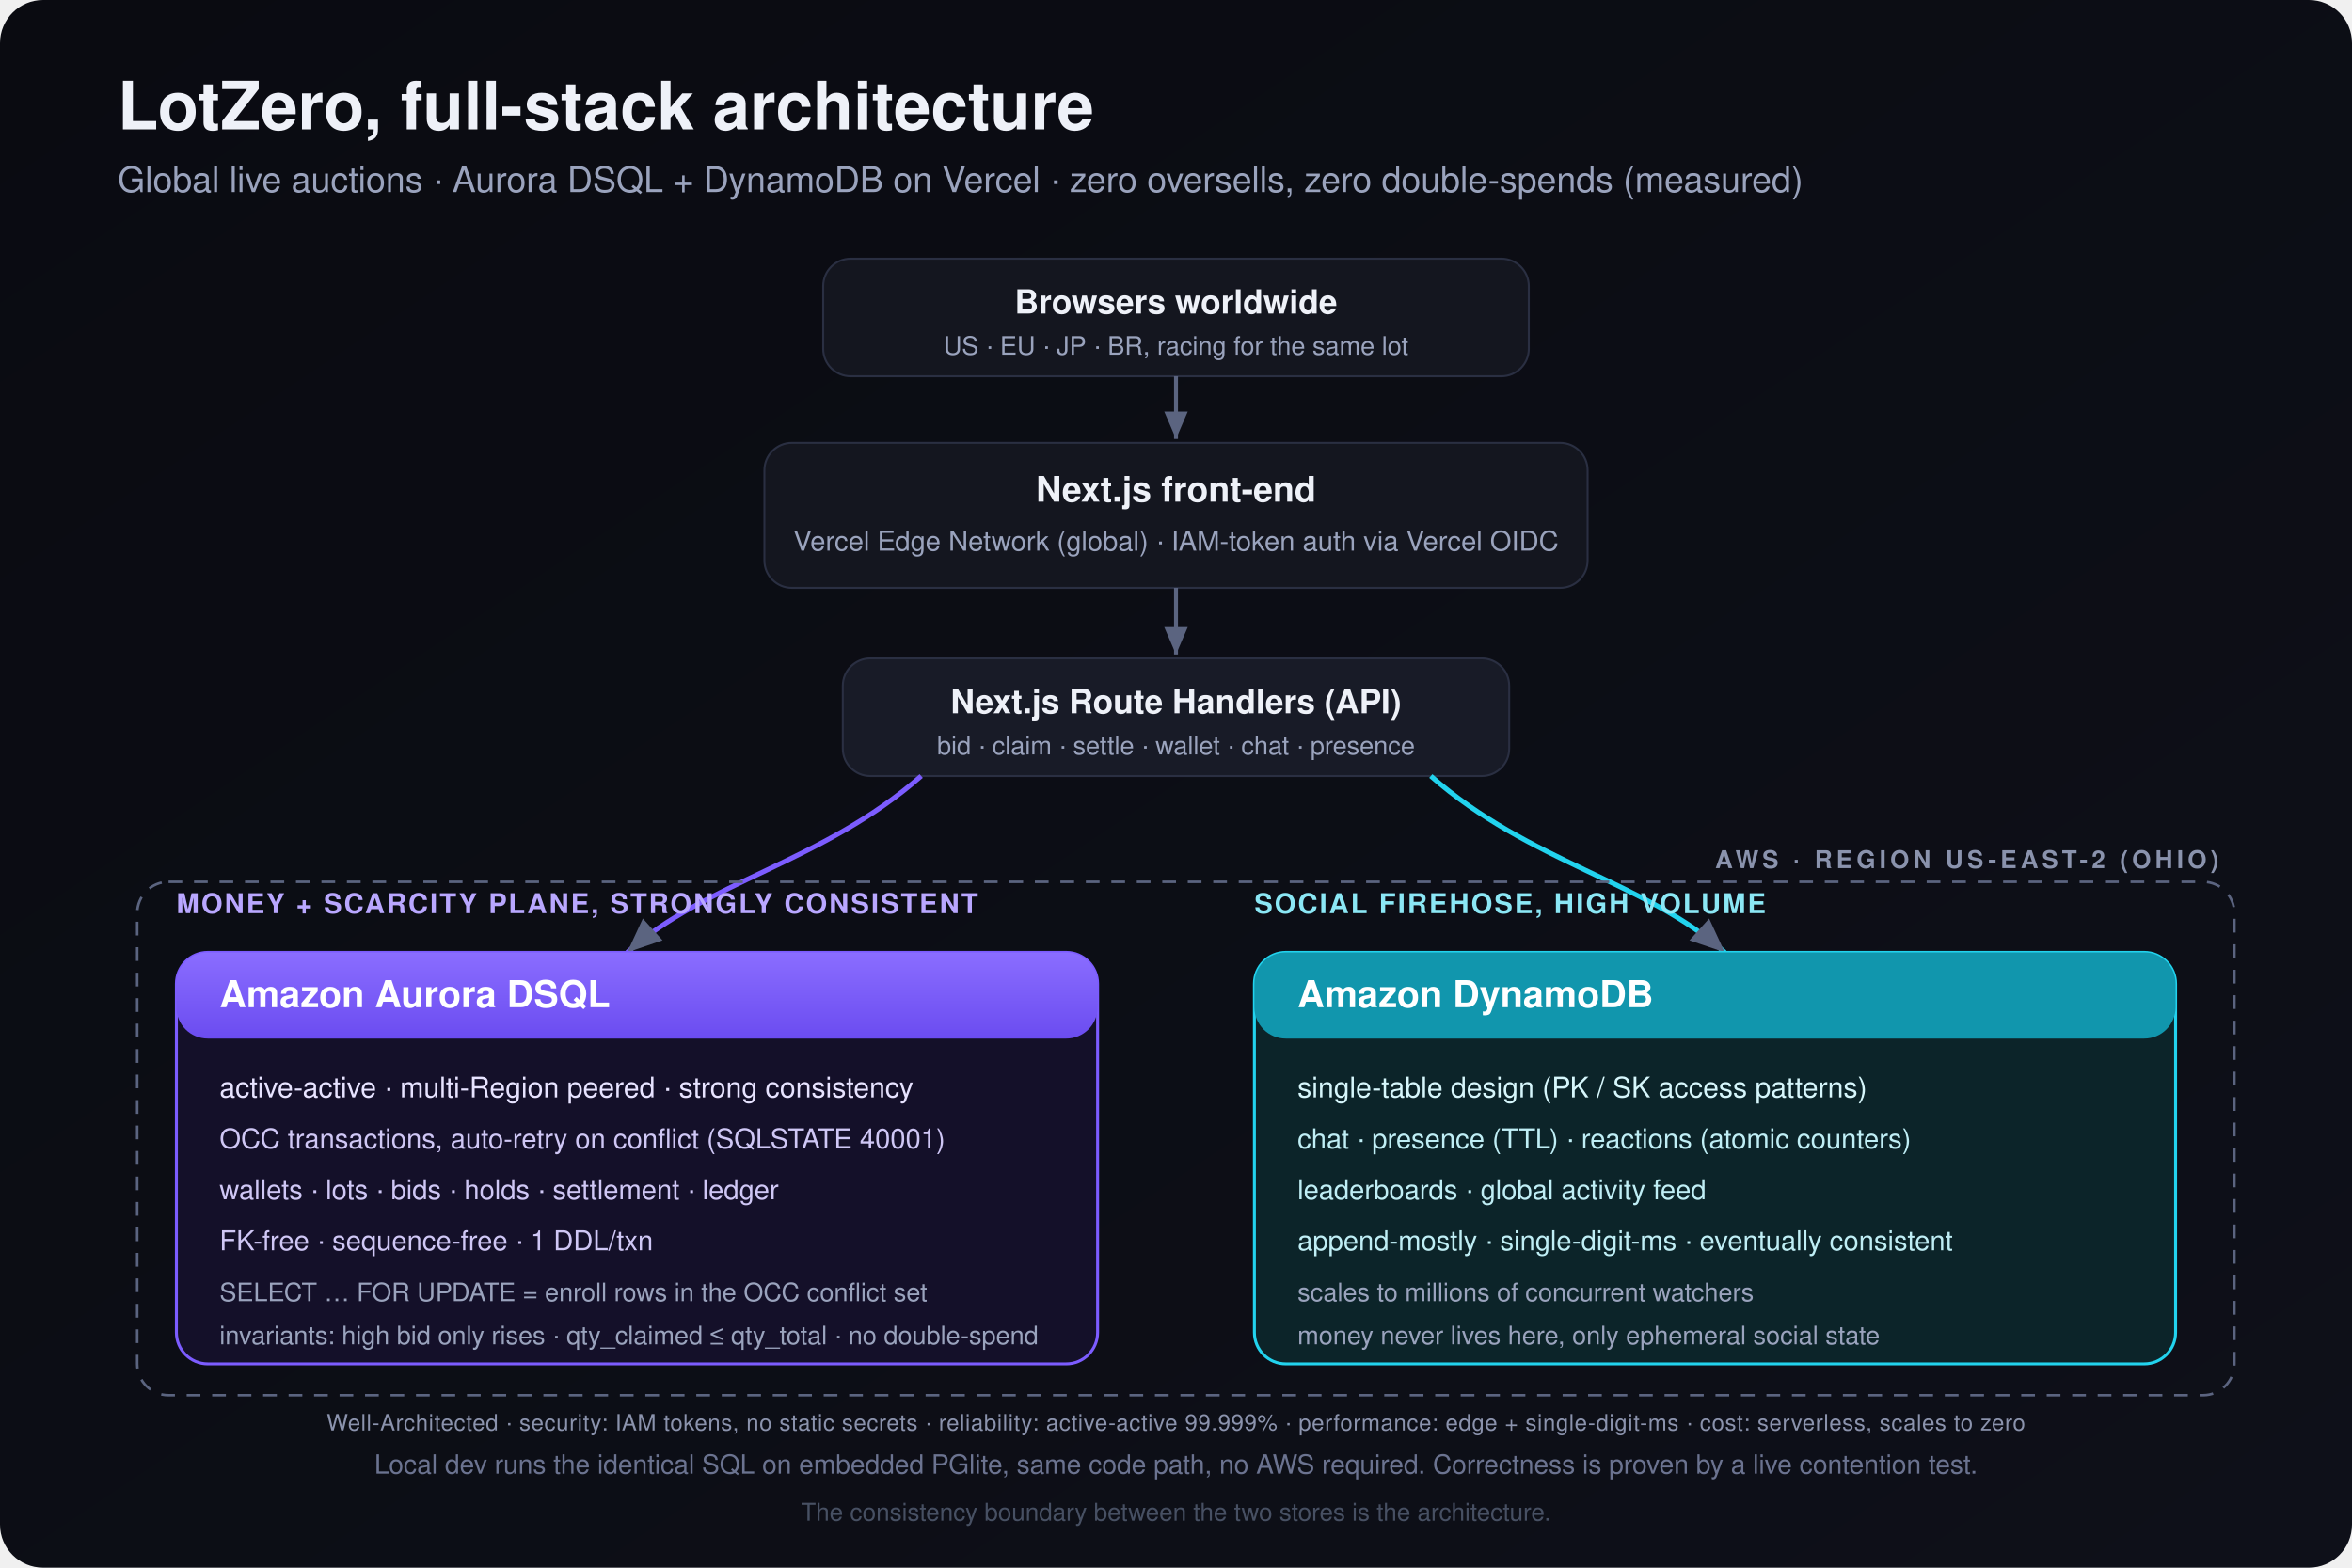
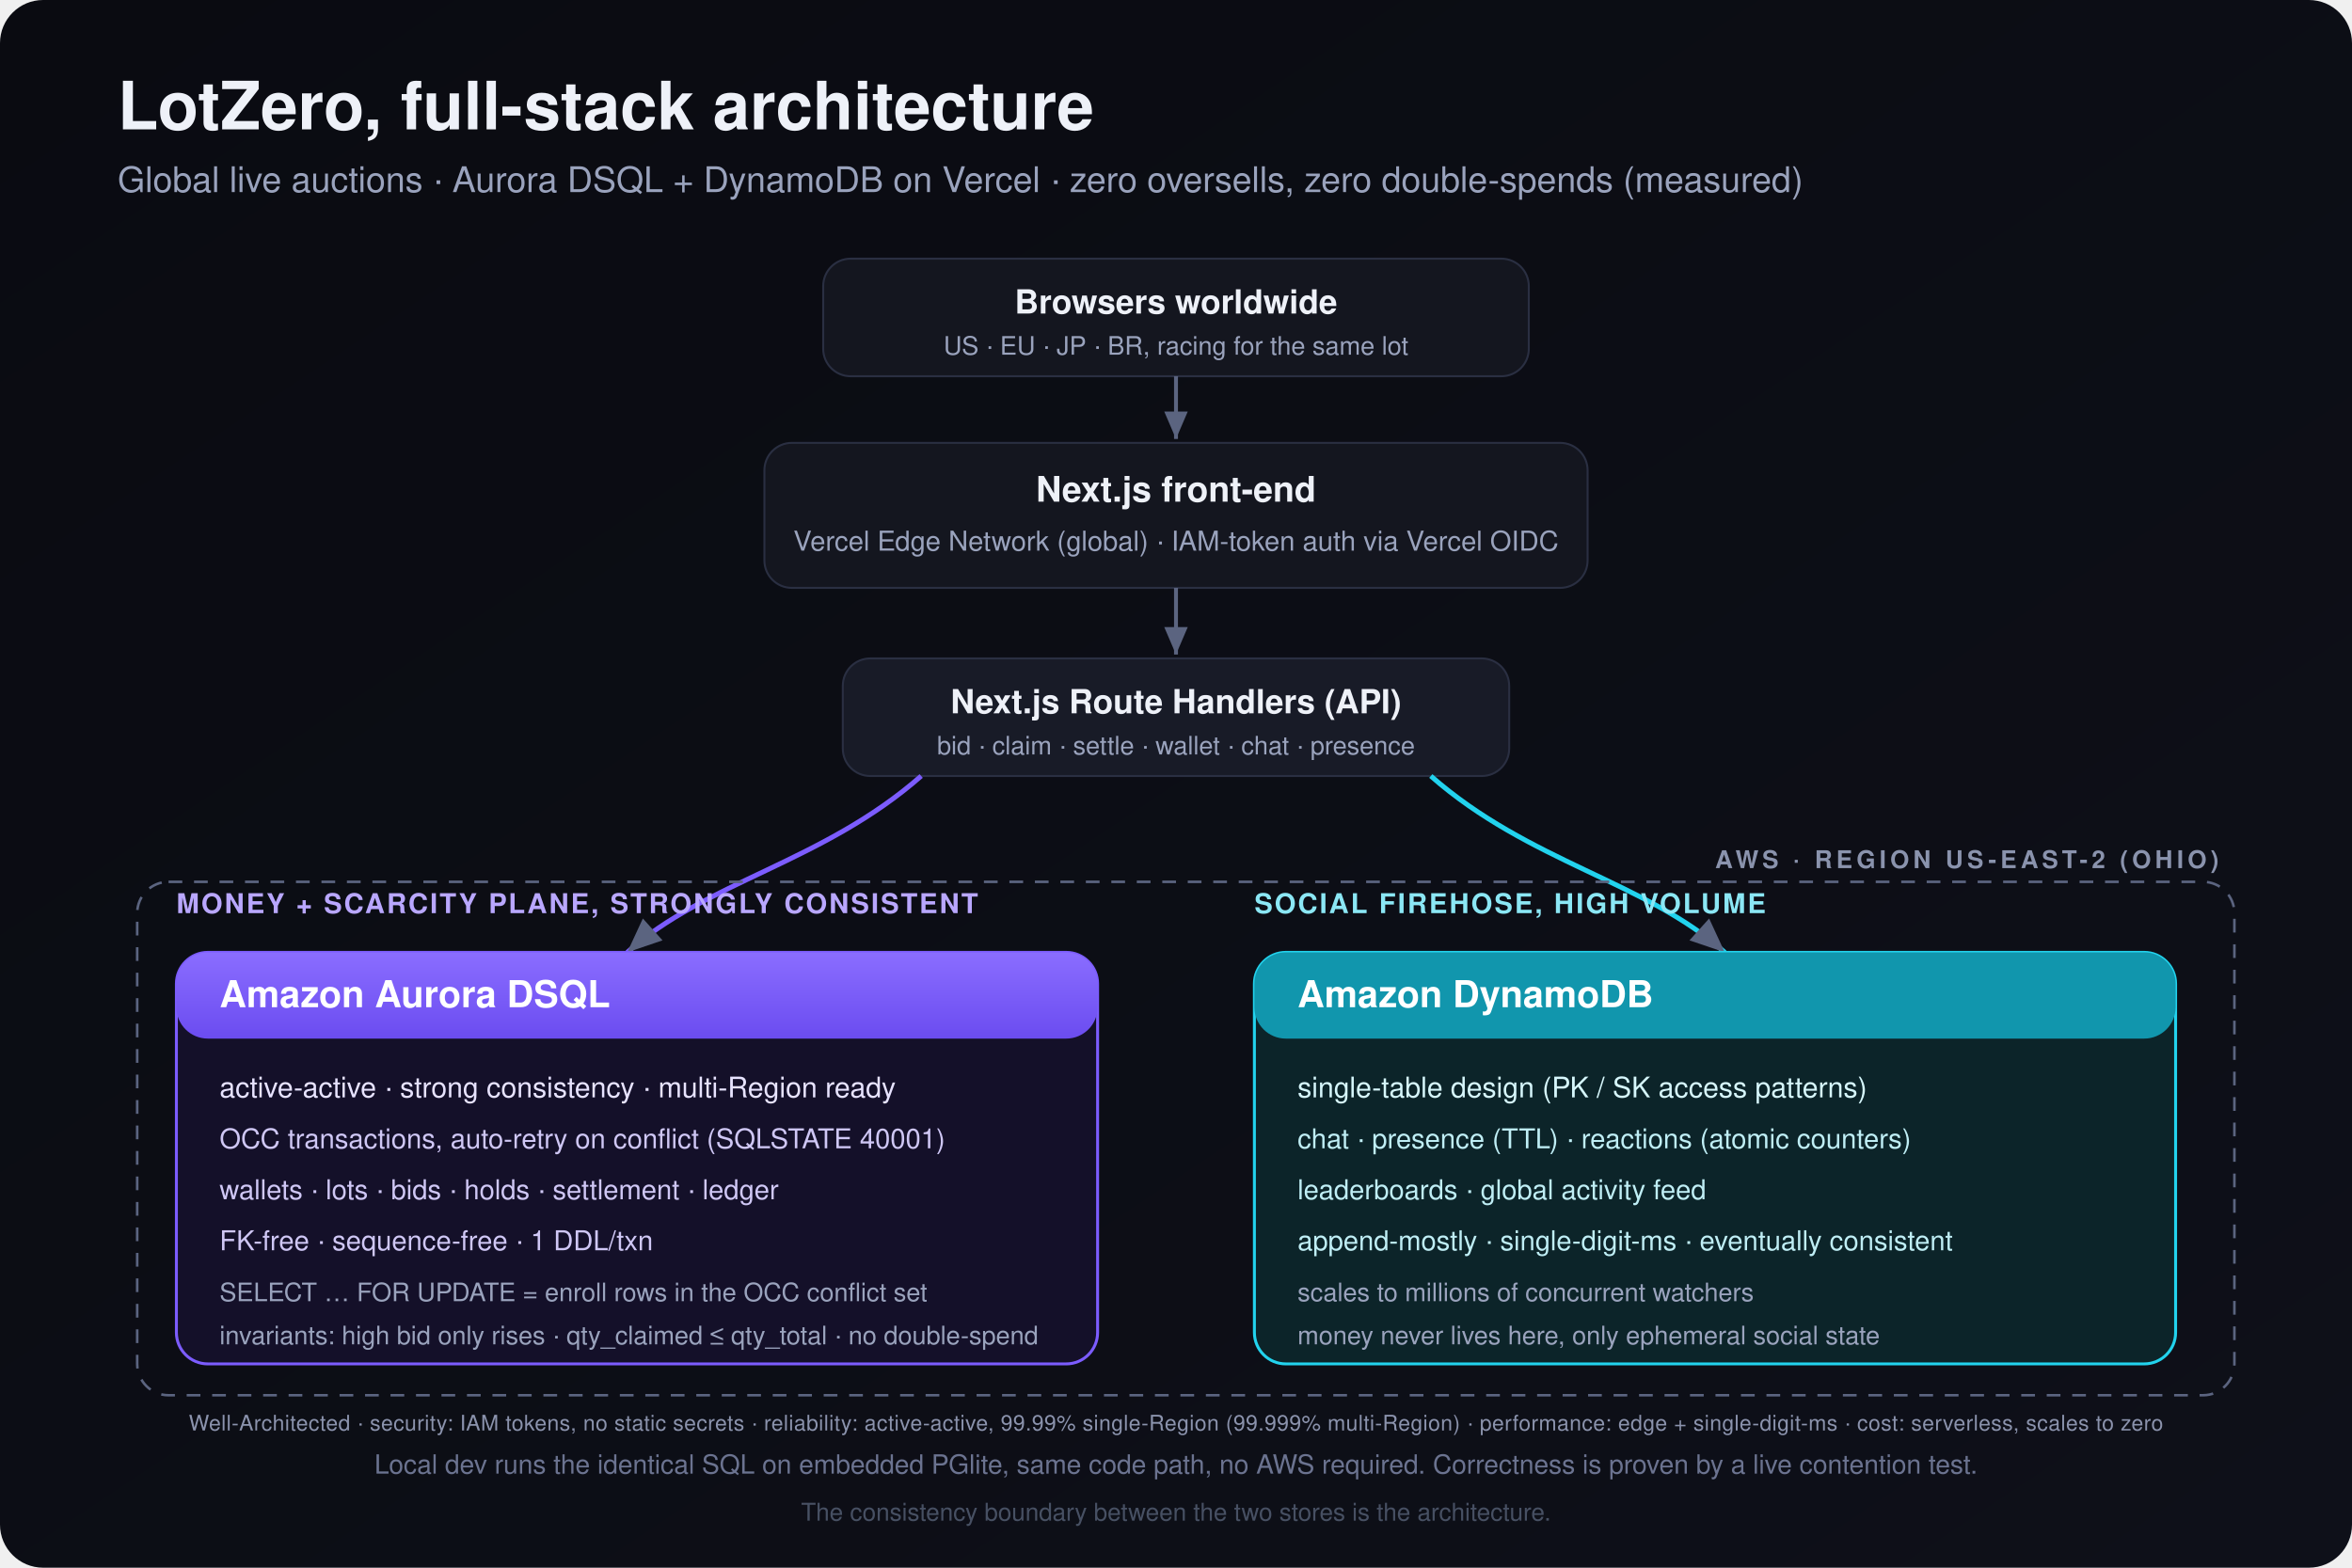
<svg xmlns="http://www.w3.org/2000/svg" width="1200" height="800" viewBox="0 0 1200 800" font-family="Segoe UI, Helvetica, Arial, sans-serif">
  <defs>
    <linearGradient id="bg" x1="0" y1="0" x2="1" y2="1">
      <stop offset="0" stop-color="#0a0b11" />
      <stop offset="1" stop-color="#0e1019" />
    </linearGradient>
    <linearGradient id="purple" x1="0" y1="0" x2="0" y2="1">
      <stop offset="0" stop-color="#8a6dff" />
      <stop offset="1" stop-color="#6b4cf0" />
    </linearGradient>
    <marker id="arrow" markerWidth="10" markerHeight="10" refX="7" refY="3" orient="auto">
      <path d="M0,0 L7,3 L0,6 Z" fill="#5b6480" />
    </marker>
  </defs>
  <rect width="1200" height="800" rx="22" fill="url(#bg)" />
  <text x="60" y="66" fill="#eef1f8" font-size="34" font-weight="700">LotZero, full-stack architecture</text>
  <text x="60" y="98" fill="#9aa3bd" font-size="18">Global live auctions · Aurora DSQL + DynamoDB on Vercel · zero oversells, zero double-spends (measured)</text>
  <rect x="420" y="132" width="360" height="60" rx="14" fill="#14161f" stroke="#2a2f42" />
  <text x="600" y="160" fill="#eef1f8" font-size="17" font-weight="600" text-anchor="middle">Browsers worldwide</text>
  <text x="600" y="181" fill="#9aa3bd" font-size="13" text-anchor="middle">US · EU · JP · BR, racing for the same lot</text>
  <rect x="390" y="226" width="420" height="74" rx="14" fill="#14161f" stroke="#2a2f42" />
  <text x="600" y="256" fill="#eef1f8" font-size="18" font-weight="600" text-anchor="middle">Next.js front-end</text>
  <text x="600" y="281" fill="#9aa3bd" font-size="14" text-anchor="middle">Vercel Edge Network (global) · IAM-token auth via Vercel OIDC</text>
  <rect x="430" y="336" width="340" height="60" rx="14" fill="#181b27" stroke="#2a2f42" />
  <text x="600" y="364" fill="#eef1f8" font-size="17" font-weight="600" text-anchor="middle">Next.js Route Handlers (API)</text>
  <text x="600" y="385" fill="#9aa3bd" font-size="13" text-anchor="middle">bid · claim · settle · wallet · chat · presence</text>
  <line x1="600" y1="192" x2="600" y2="224" stroke="#5b6480" stroke-width="2" marker-end="url(#arrow)" />
  <line x1="600" y1="300" x2="600" y2="334" stroke="#5b6480" stroke-width="2" marker-end="url(#arrow)" />
  <path d="M470,396 C420,440 360,450 320,486" fill="none" stroke="#7c5cff" stroke-width="2.5" marker-end="url(#arrow)" />
  <path d="M730,396 C780,440 840,450 880,486" fill="none" stroke="#22d3ee" stroke-width="2.5" marker-end="url(#arrow)" />
  <rect x="70" y="450" width="1070" height="262" rx="16" fill="none" stroke="#5b6480" stroke-width="1.3" stroke-dasharray="7 6" />
  <text x="1132" y="443" fill="#8a93ad" font-size="12.5" font-weight="600" letter-spacing="2" text-anchor="end">AWS · REGION US-EAST-2 (OHIO)</text>
  <text x="90" y="466" fill="#b9a7ff" font-size="14" font-weight="700" letter-spacing="1">MONEY + SCARCITY PLANE, STRONGLY CONSISTENT</text>
  <rect x="90" y="486" width="470" height="210" rx="16" fill="#141029" stroke="#7c5cff" stroke-width="1.5" />
  <rect x="90" y="486" width="470" height="44" rx="16" fill="url(#purple)" />
  <text x="112" y="514" fill="#ffffff" font-size="19" font-weight="700">Amazon Aurora DSQL</text>
-   <text x="112" y="560" fill="#e7e3ff" font-size="14.5">active-active · multi-Region peered · strong consistency</text>
+   <text x="112" y="560" fill="#e7e3ff" font-size="14.5">active-active · strong consistency · multi-Region ready</text>
  <text x="112" y="586" fill="#cfc7f5" font-size="14">OCC transactions, auto-retry on conflict (SQLSTATE 40001)</text>
  <text x="112" y="612" fill="#cfc7f5" font-size="14">wallets · lots · bids · holds · settlement · ledger</text>
  <text x="112" y="638" fill="#cfc7f5" font-size="14">FK-free · sequence-free · 1 DDL/txn</text>
  <text x="112" y="664" fill="#9aa3bd" font-size="13">SELECT … FOR UPDATE = enroll rows in the OCC conflict set</text>
  <text x="112" y="686" fill="#9aa3bd" font-size="13">invariants: high bid only rises · qty_claimed ≤ qty_total · no double-spend</text>
  <text x="640" y="466" fill="#8be7f5" font-size="14" font-weight="700" letter-spacing="1">SOCIAL FIREHOSE, HIGH VOLUME</text>
  <rect x="640" y="486" width="470" height="210" rx="16" fill="#0c2429" stroke="#22d3ee" stroke-width="1.5" />
  <rect x="640" y="486" width="470" height="44" rx="16" fill="#1196ad" />
  <text x="662" y="514" fill="#ffffff" font-size="19" font-weight="700">Amazon DynamoDB</text>
  <text x="662" y="560" fill="#d6f6fb" font-size="14.5">single-table design (PK / SK access patterns)</text>
  <text x="662" y="586" fill="#bfeef5" font-size="14">chat · presence (TTL) · reactions (atomic counters)</text>
  <text x="662" y="612" fill="#bfeef5" font-size="14">leaderboards · global activity feed</text>
  <text x="662" y="638" fill="#bfeef5" font-size="14">append-mostly · single-digit-ms · eventually consistent</text>
  <text x="662" y="664" fill="#9aa3bd" font-size="13">scales to millions of concurrent watchers</text>
  <text x="662" y="686" fill="#9aa3bd" font-size="13">money never lives here, only ephemeral social state</text>
-   <text x="600" y="730" fill="#8b93ad" font-size="11.5" text-anchor="middle" letter-spacing="0.3">Well-Architected · security: IAM tokens, no static secrets · reliability: active-active 99.999% · performance: edge + single-digit-ms · cost: serverless, scales to zero</text>
+   <text x="600" y="730" fill="#8b93ad" font-size="11" text-anchor="middle" letter-spacing="0.2">Well-Architected · security: IAM tokens, no static secrets · reliability: active-active, 99.99% single-Region (99.999% multi-Region) · performance: edge + single-digit-ms · cost: serverless, scales to zero</text>
  <text x="600" y="752" fill="#6b7390" font-size="13.5" text-anchor="middle">Local dev runs the identical SQL on embedded PGlite, same code path, no AWS required. Correctness is proven by a live contention test.</text>
  <text x="600" y="776" fill="#475063" font-size="12.5" text-anchor="middle">The consistency boundary between the two stores is the architecture.</text>
</svg>
